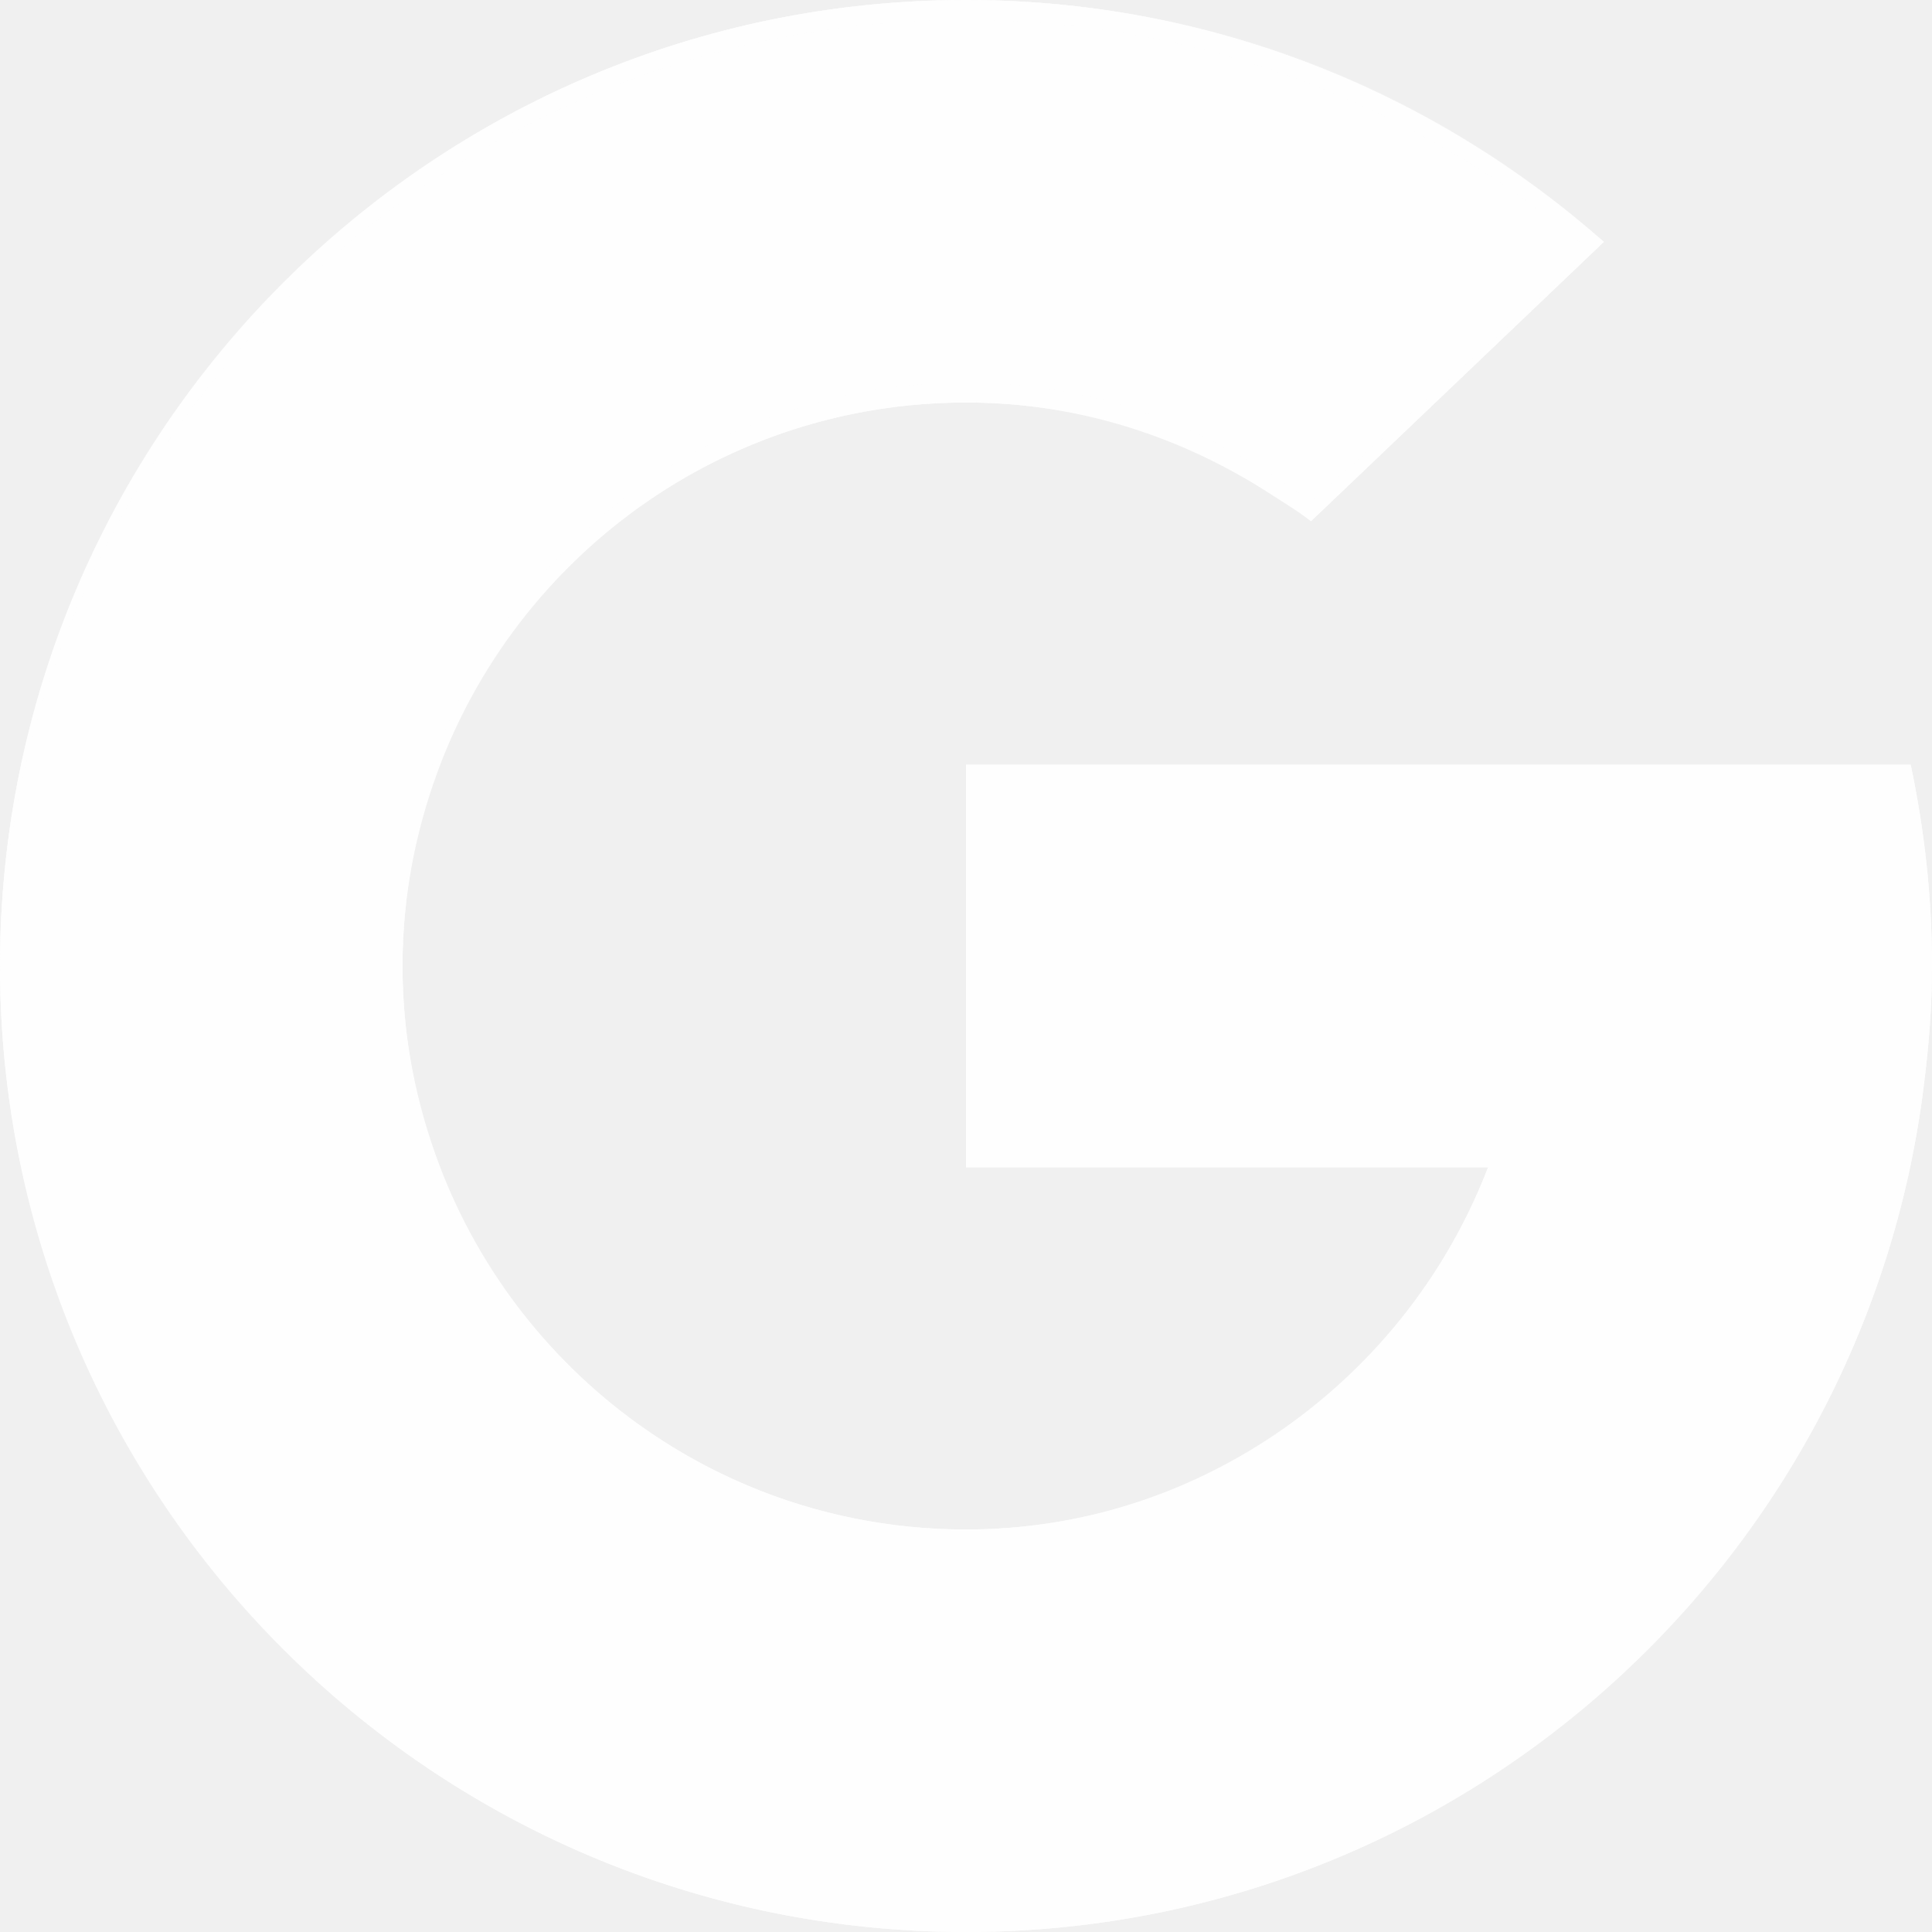
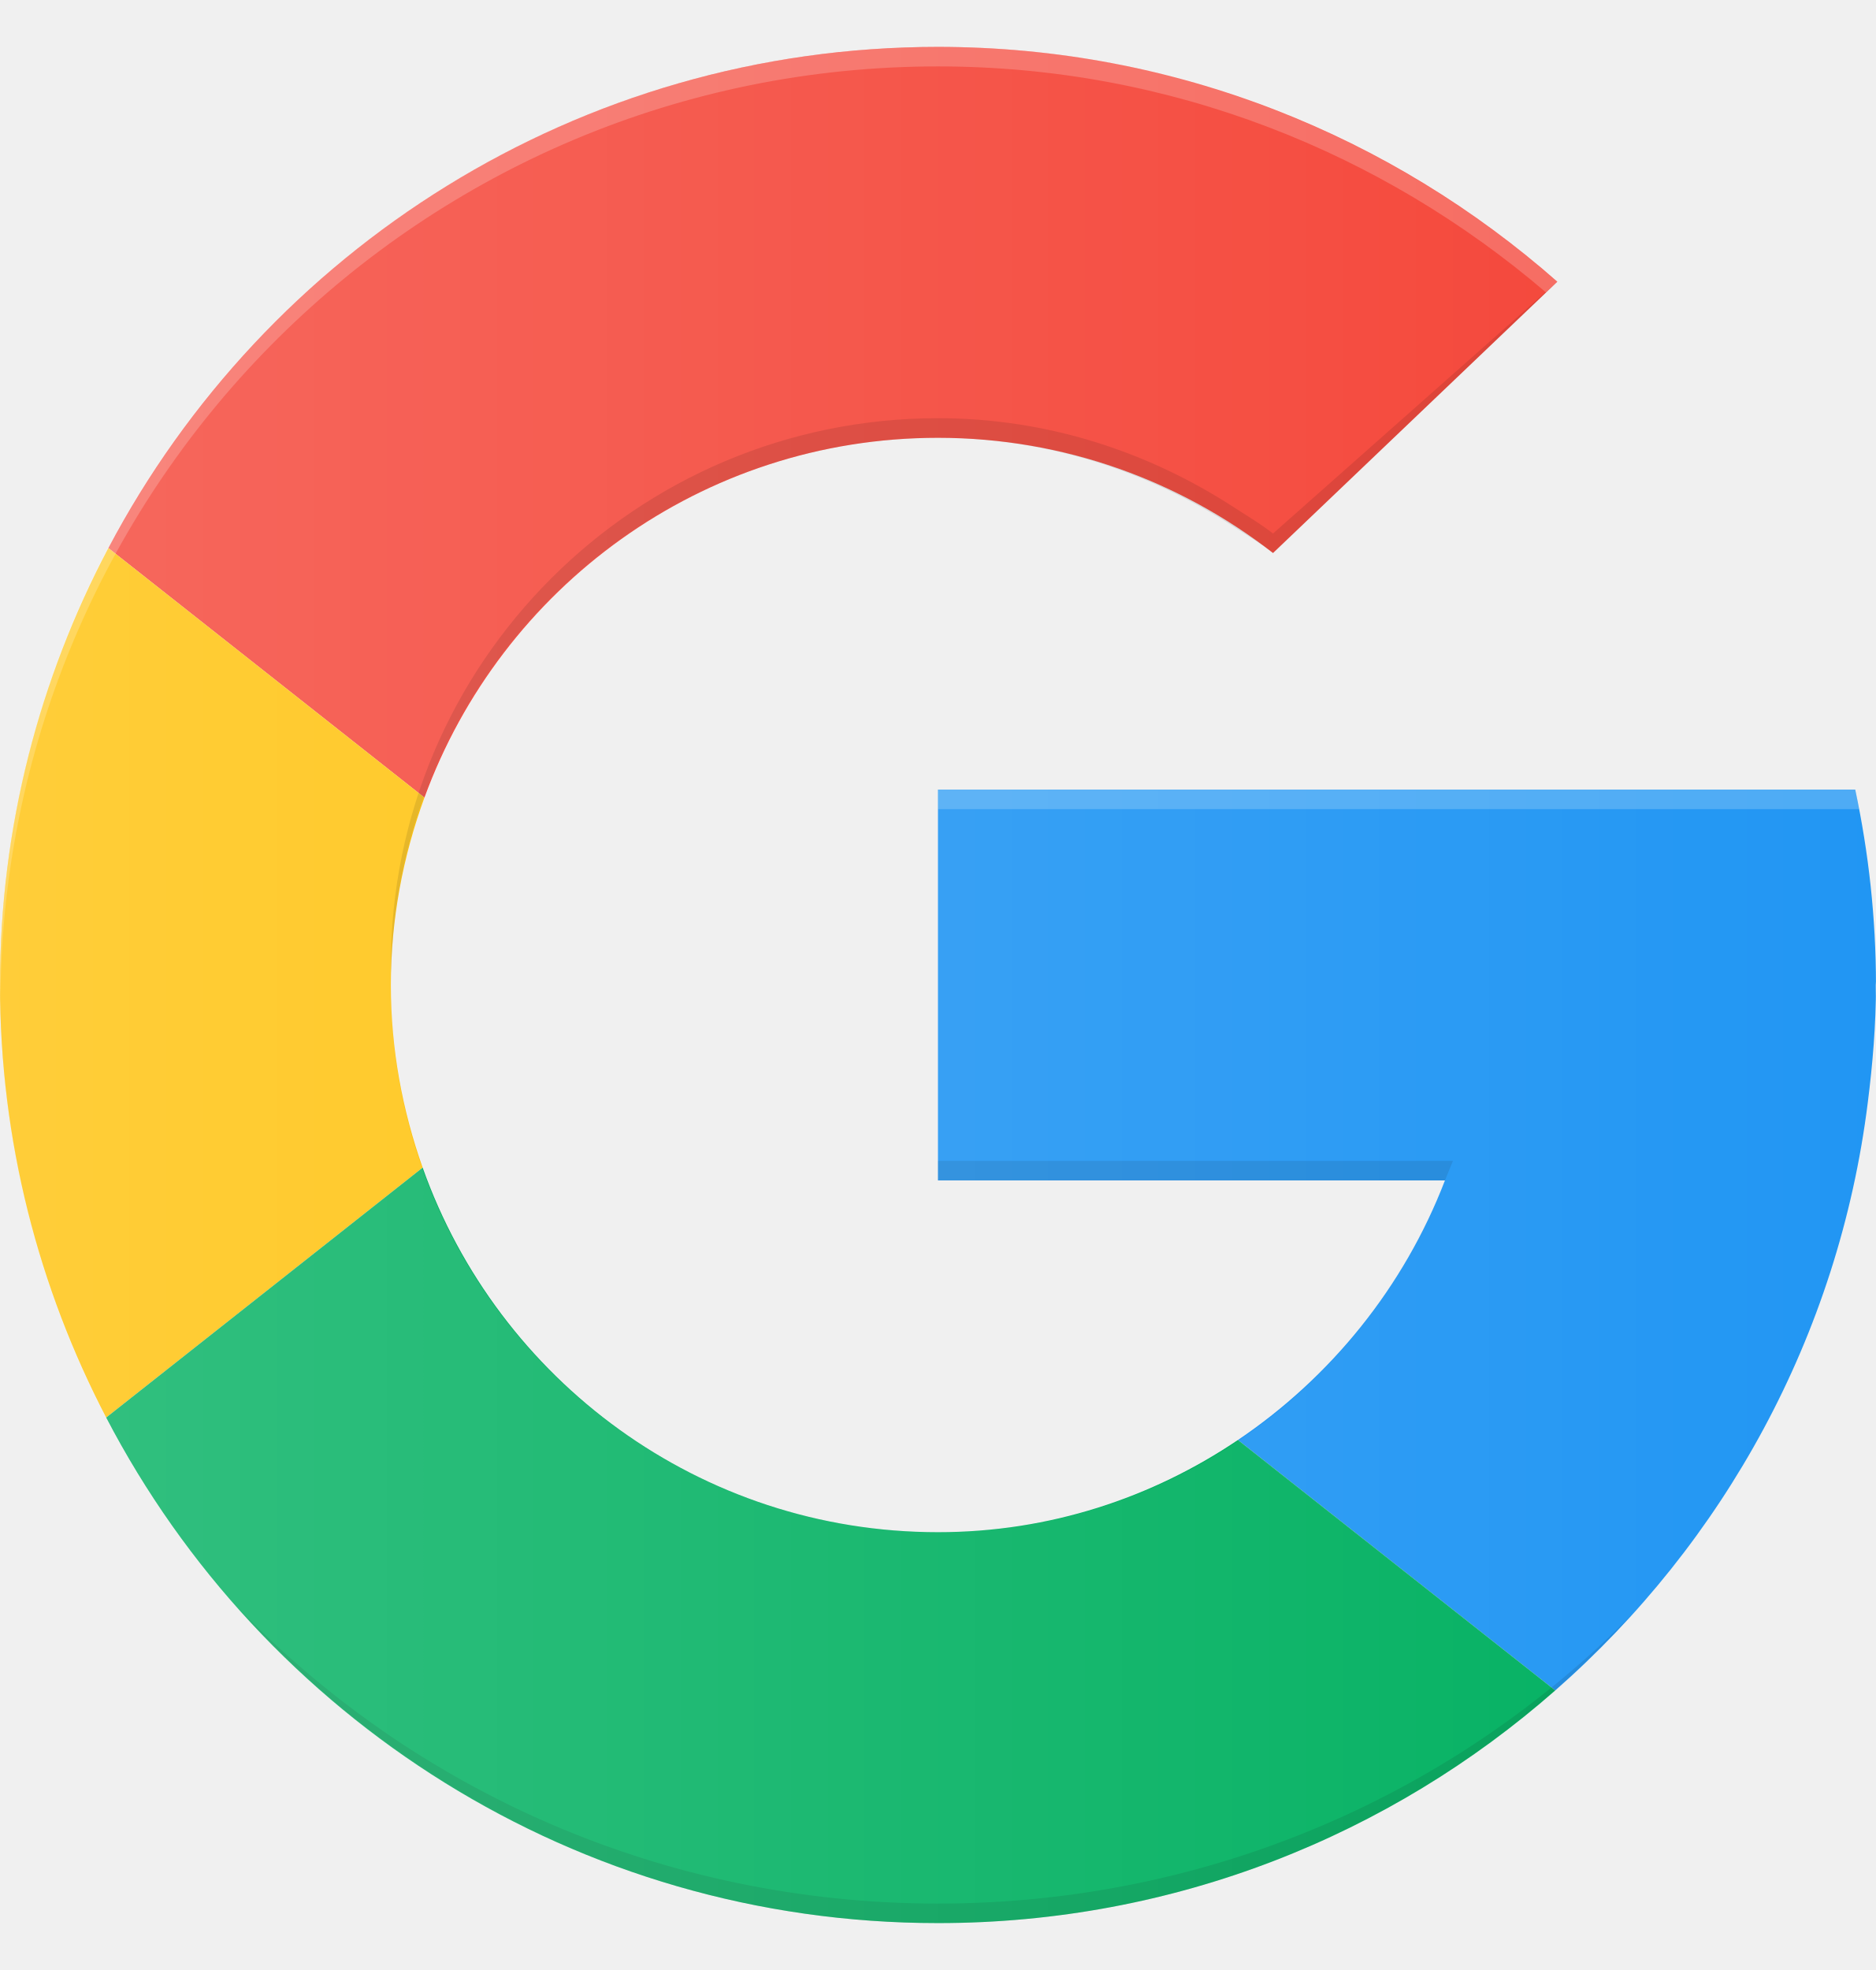
- <svg xmlns="http://www.w3.org/2000/svg" width="24" height="24" viewBox="0 0 24 24" fill="none">
-   <path d="M12 5C13.617 5 15.101 5.554 16.286 6.474L19.924 3.004C17.809 1.14 15.041 0 12 0C7.392 0 3.397 2.6 1.386 6.41L5.43 9.603C6.41 6.919 8.977 5 12 5Z" fill="#FEFEFE" />
-   <path d="M23.896 13.502C23.959 13.01 24 12.509 24 12C24 11.142 23.906 10.307 23.735 9.5H12V14.5H18.486C17.962 15.864 17.027 17.018 15.838 17.82L19.898 21.024C22.049 19.135 23.522 16.49 23.896 13.502Z" fill="#FEFEFE" />
-   <path d="M5 12C5 11.157 5.157 10.352 5.43 9.603L1.386 6.41C0.504 8.08 0 9.98 0 12C0 13.997 0.495 15.876 1.358 17.533L5.408 14.336C5.148 13.604 5 12.82 5 12Z" fill="#FEFEFE" />
-   <path d="M12 19C8.954 19 6.37 17.052 5.408 14.336L1.358 17.533C3.359 21.373 7.37 24 12 24C15.028 24 17.789 22.875 19.898 21.024L15.838 17.82C14.741 18.559 13.428 19 12 19Z" fill="#FEFEFE" />
-   <path opacity="0.1" d="M12 23.75C8.468 23.75 5.293 22.293 3.048 19.971C5.245 22.438 8.436 24 12 24C15.531 24 18.695 22.469 20.888 20.041C18.65 22.325 15.498 23.75 12 23.75Z" fill="#FEFEFE" />
-   <path opacity="0.1" d="M12 14.25V14.5H18.486L18.587 14.25H12Z" fill="#FEFEFE" />
-   <path d="M23.994 12.147C23.995 12.098 24 12.049 24 12C24 11.986 23.998 11.973 23.998 11.959C23.997 12.021 23.994 12.084 23.994 12.147Z" fill="#E6E6E6" />
-   <path opacity="0.2" d="M12 9.5V9.75H23.786C23.77 9.667 23.753 9.582 23.735 9.5H12Z" fill="#FEFEFE" />
-   <path d="M23.735 9.5H12V14.5H18.486C17.477 17.122 14.977 19 12 19C8.134 19 5 15.866 5 12C5 8.134 8.134 5 12 5C13.402 5 14.694 5.431 15.789 6.141C15.956 6.25 16.129 6.352 16.286 6.474L19.924 3.004L19.841 2.941C17.737 1.117 15.004 0 12 0C5.373 0 0 5.373 0 12C0 18.627 5.373 24 12 24C18.118 24 23.155 19.419 23.896 13.502C23.959 13.01 24 12.509 24 12C24 11.142 23.906 10.307 23.735 9.5Z" fill="#FEFEFE" />
-   <path opacity="0.1" d="M15.789 5.891C14.694 5.181 13.402 4.75 12 4.75C8.134 4.75 5 7.884 5 11.75C5 11.792 5.001 11.825 5.001 11.867C5.069 8.06 8.176 5 12 5C13.402 5 14.694 5.431 15.789 6.141C15.956 6.25 16.129 6.352 16.286 6.474L19.924 3.004L16.286 6.224C16.129 6.102 15.956 6 15.789 5.891Z" fill="#FEFEFE" />
-   <path opacity="0.2" d="M12 0.25C14.975 0.25 17.683 1.348 19.779 3.142L19.924 3.004L19.813 2.908C17.709 1.084 15.004 0 12 0C5.373 0 0 5.373 0 12C0 12.042 0.006 12.083 0.006 12.125C0.074 5.556 5.415 0.25 12 0.25Z" fill="#FEFEFE" />
+ <svg xmlns="http://www.w3.org/2000/svg" width="20" height="21" viewBox="0 0 20 21" fill="none">
+   <g clip-path="url(#clip0_79_105)">
+     <path d="M10 4.667C11.347 4.667 12.584 5.128 13.572 5.895L16.603 3.003C14.841 1.45 12.534 0.5 10 0.5C6.16 0.5 2.831 2.667 1.155 5.842L4.525 8.502C5.342 6.266 7.481 4.667 10 4.667Z" fill="#F44336" />
+     <path d="M19.913 11.752C19.965 11.342 20 10.924 20 10.5C20 9.785 19.922 9.089 19.779 8.417H10V12.583H15.405C14.968 13.72 14.189 14.681 13.198 15.35L16.581 18.02C18.375 16.446 19.602 14.242 19.913 11.752Z" fill="#2196F3" />
+     <path d="M4.167 10.5C4.167 9.797 4.297 9.126 4.525 8.502L1.155 5.842C0.42 7.233 0 8.817 0 10.5C0 12.164 0.413 13.73 1.132 15.111L4.506 12.447C4.29 11.837 4.167 11.184 4.167 10.5Z" fill="#FFC107" />
+     <path d="M10 16.333C7.462 16.333 5.309 14.71 4.506 12.447L1.132 15.111C2.799 18.311 6.141 20.5 10 20.5C12.523 20.5 14.824 19.563 16.581 18.02L13.198 15.35C12.284 15.966 11.19 16.333 10 16.333Z" fill="#00B060" />
+     <path opacity="0.1" d="M10 20.292C7.057 20.292 4.411 19.077 2.54 17.143C4.371 19.198 7.03 20.5 10 20.5C12.942 20.5 15.579 19.224 17.407 17.201C15.541 19.104 12.915 20.292 10 20.292Z" fill="black" />
+     <path opacity="0.1" d="M10 12.375V12.583H15.405L15.49 12.375H10Z" fill="black" />
+     <path d="M19.995 10.623C19.996 10.582 20 10.541 20 10.5C20 10.488 19.998 10.477 19.998 10.466C19.998 10.518 19.995 10.57 19.995 10.623Z" fill="#E6E6E6" />
+     <path opacity="0.2" d="M10 8.417V8.625H19.821C19.808 8.556 19.794 8.485 19.779 8.417H10Z" fill="#FEFEFE" />
+     <path d="M19.779 8.417H10V12.583H15.405C14.565 14.768 12.481 16.333 10 16.333C6.778 16.333 4.167 13.722 4.167 10.5C4.167 7.278 6.778 4.667 10 4.667C11.168 4.667 12.245 5.026 13.157 5.617C13.297 5.708 13.441 5.793 13.572 5.895L16.603 3.003L16.535 2.951C14.781 1.431 12.503 0.5 10 0.5C4.477 0.5 0 4.977 0 10.5C0 16.023 4.477 20.5 10 20.5C15.098 20.5 19.296 16.682 19.913 11.752C19.965 11.342 20 10.924 20 10.5C20 9.785 19.922 9.089 19.779 8.417Z" fill="url(#paint0_linear_79_105)" />
+     <path opacity="0.1" d="M13.157 5.409C12.245 4.817 11.168 4.458 10 4.458C6.778 4.458 4.167 7.07 4.167 10.292C4.167 10.327 4.167 10.354 4.168 10.389C4.224 7.216 6.813 4.667 10 4.667C11.168 4.667 12.245 5.026 13.157 5.617C13.297 5.708 13.441 5.793 13.572 5.895L16.603 3.003L13.572 5.687C13.441 5.585 13.297 5.5 13.157 5.409Z" fill="black" />
+     <path opacity="0.2" d="M10 0.708C12.479 0.708 14.736 1.624 16.483 3.118L16.603 3.003L16.511 2.924C14.758 1.404 12.503 0.5 10 0.5C4.477 0.5 0 4.977 0 10.5C0 10.535 0.005 10.569 0.005 10.604C0.062 5.13 4.512 0.708 10 0.708Z" fill="#FEFEFE" />
+   </g>
+   <defs>
+     <linearGradient id="paint0_linear_79_105" x1="0" y1="10.5" x2="20" y2="10.5" gradientUnits="userSpaceOnUse">
+       <stop stop-color="white" stop-opacity="0.2" />
+       <stop offset="1" stop-color="white" stop-opacity="0" />
+     </linearGradient>
+     <clipPath id="clip0_79_105">
+       <rect width="20" height="20" fill="white" transform="translate(0 0.5)" />
+     </clipPath>
+   </defs>
</svg>
